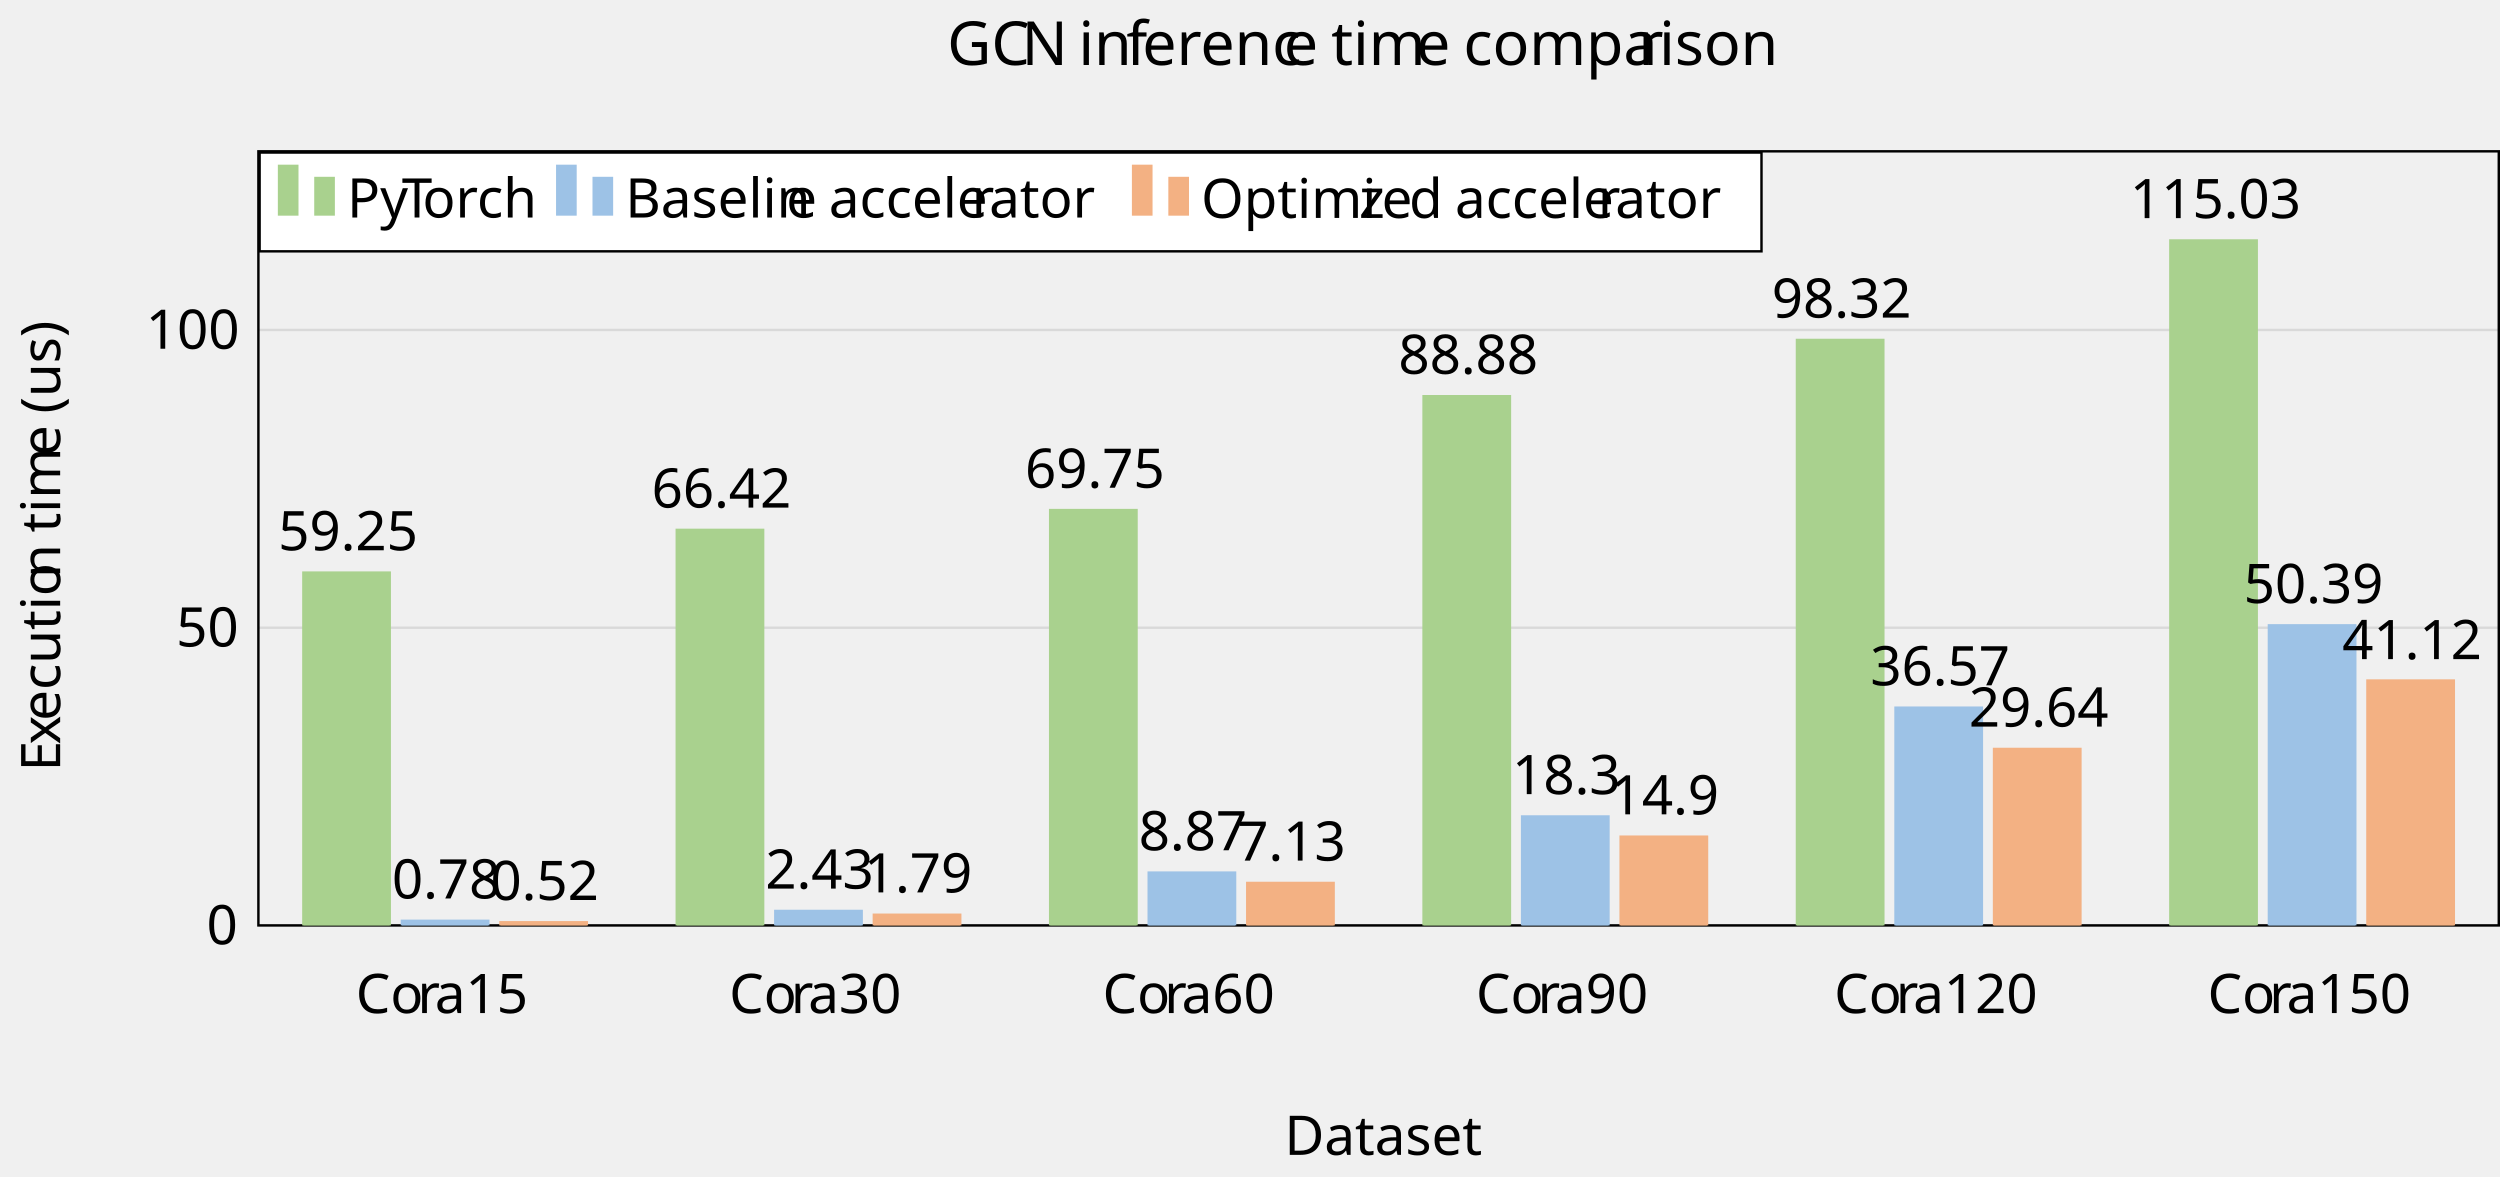
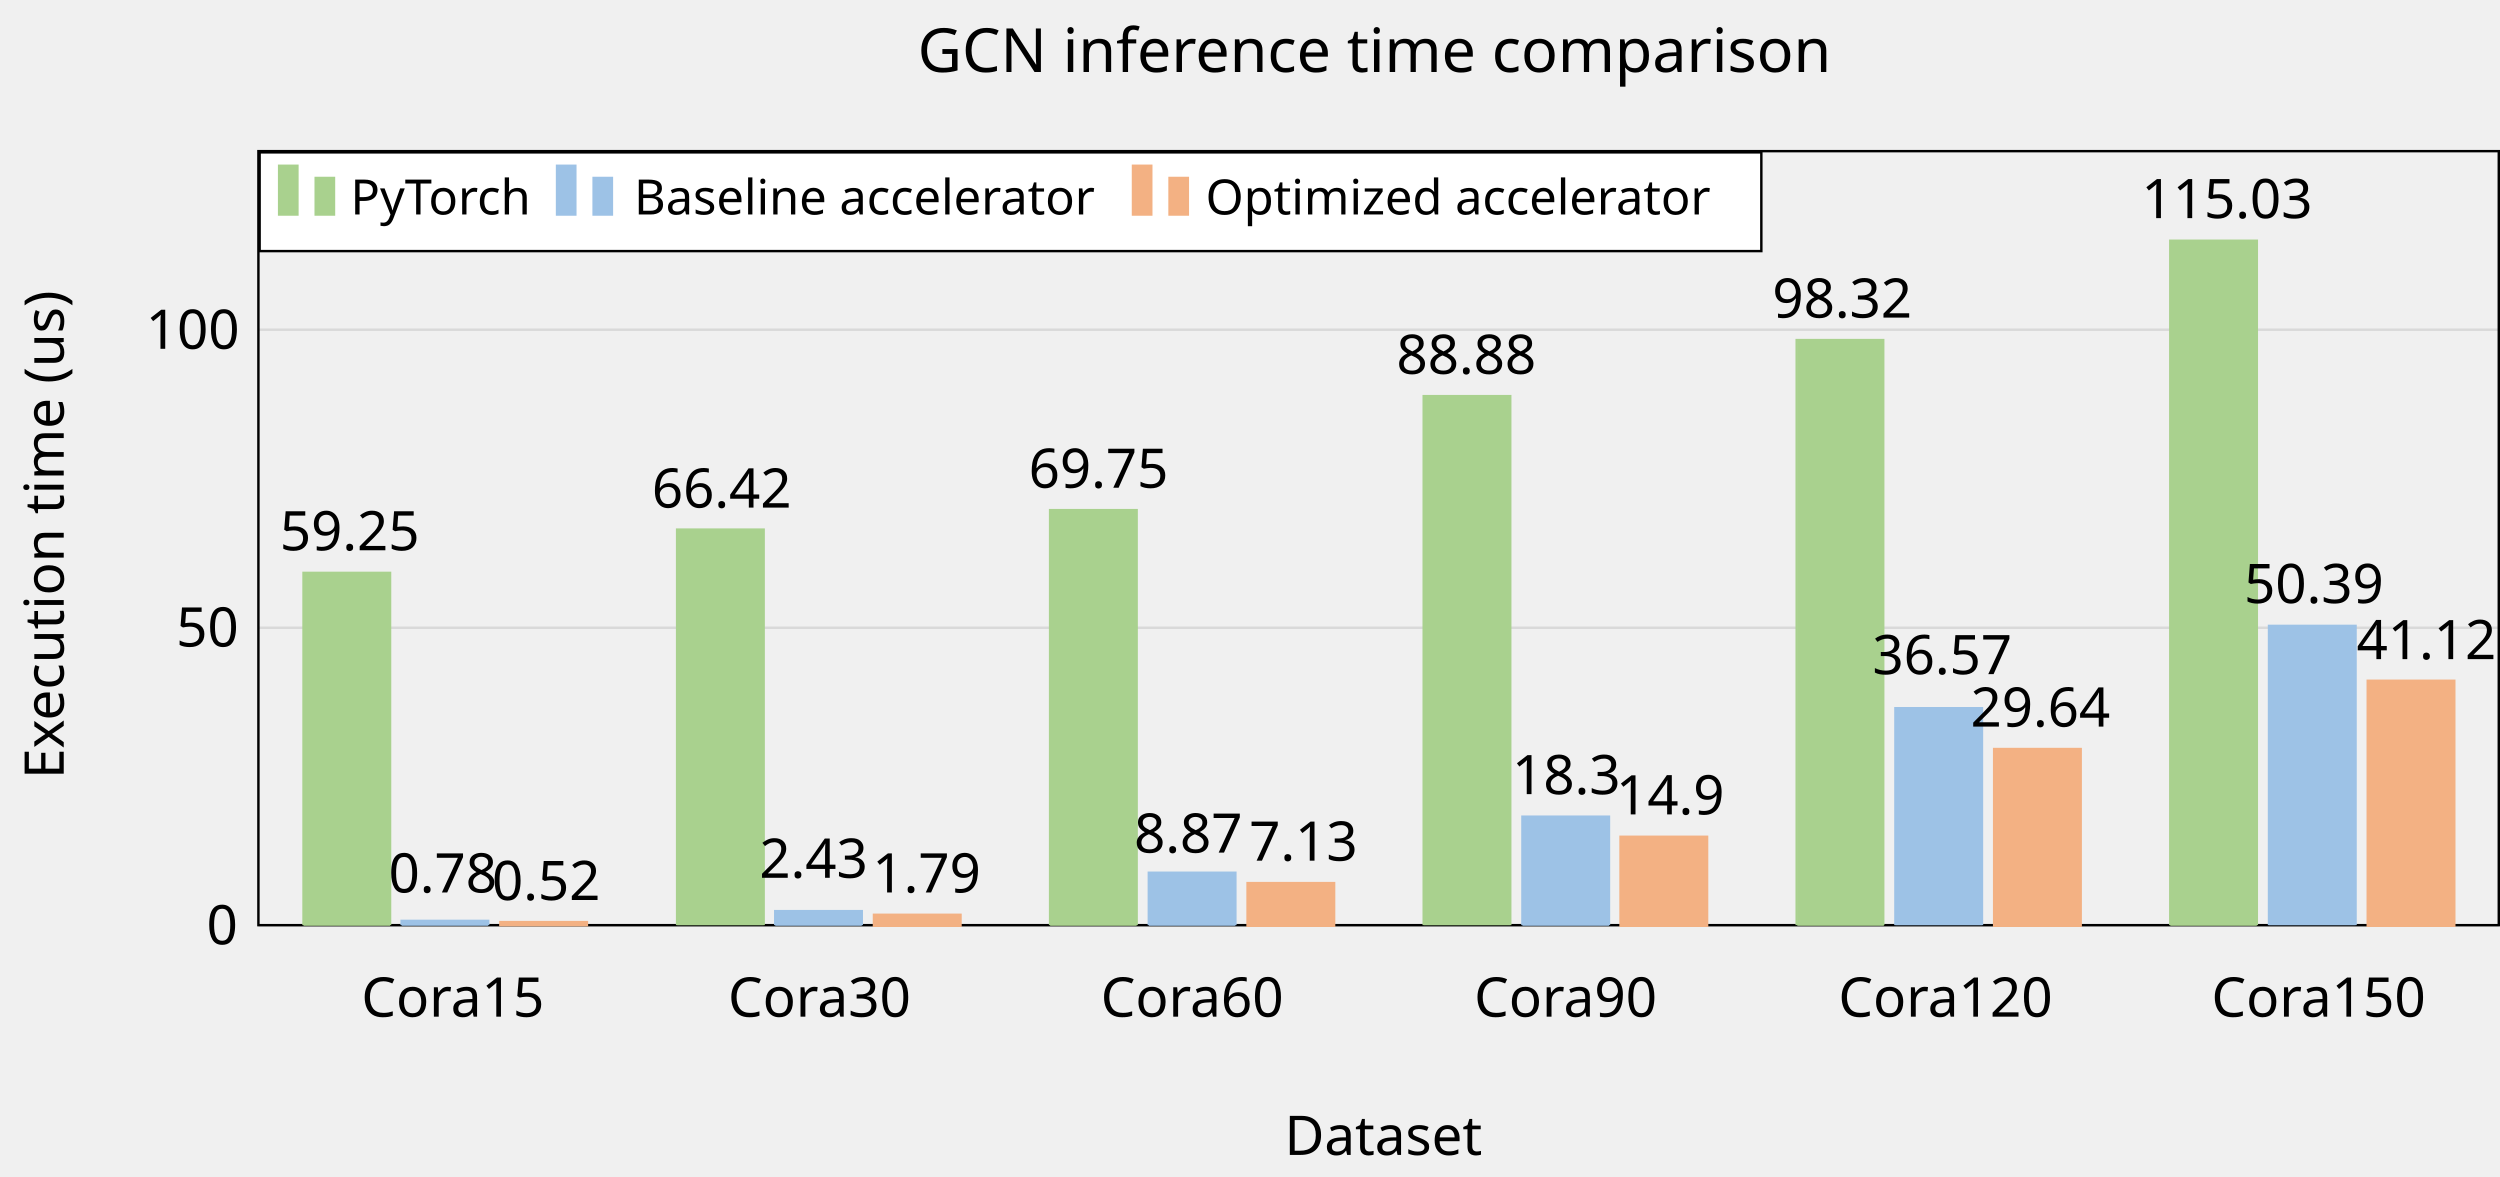
- <svg xmlns="http://www.w3.org/2000/svg" xmlns:xlink="http://www.w3.org/1999/xlink" version="1.1" id="Livello_1" x="0px" y="0px" viewBox="0 0 410.22 192.97" style="enable-background:new 0 0 410.22 192.97;" xml:space="preserve">
+ <svg xmlns="http://www.w3.org/2000/svg" xmlns:xlink="http://www.w3.org/1999/xlink" version="1.1" id="Livello_1" x="0px" y="0px" viewBox="0 0 410.2 193" style="enable-background:new 0 0 410.2 193;" xml:space="preserve">
  <style type="text/css">
	.st0{fill:none;stroke:#D9D9D9;stroke-width:0.399;stroke-miterlimit:10;}
	.st1{fill:none;stroke:#000000;stroke-width:0.399;stroke-miterlimit:10;}
- 	.st2{font-family:'NimbusSanL-Regu';}
+ 	.st2{font-family:'Sohne-Buch';}
	.st3{font-size:8.966px;}
- 	.st4{clip-path:url(#SVGID_2_);fill:#A9D18E;}
- 	.st5{clip-path:url(#SVGID_2_);fill:none;stroke:#A9D18E;stroke-width:0.399;stroke-miterlimit:10;}
- 	.st6{clip-path:url(#SVGID_2_);fill:#9DC2E6;}
- 	.st7{clip-path:url(#SVGID_2_);fill:none;stroke:#9DC2E6;stroke-width:0.399;stroke-miterlimit:10;}
- 	.st8{clip-path:url(#SVGID_2_);fill:#F3B183;}
- 	.st9{clip-path:url(#SVGID_2_);fill:none;stroke:#F3B183;stroke-width:0.399;stroke-miterlimit:10;}
- 	.st10{letter-spacing:2;}
- 	.st11{font-size:9.963px;}
- 	.st12{fill:#FFFFFF;}
- 	.st13{fill:#A9D18E;}
- 	.st14{fill:none;stroke:#A9D18E;stroke-width:0.399;stroke-miterlimit:10;}
- 	.st15{letter-spacing:-1;}
- 	.st16{fill:#9DC2E6;}
- 	.st17{fill:none;stroke:#9DC2E6;stroke-width:0.399;stroke-miterlimit:10;}
- 	.st18{fill:#F3B183;}
- 	.st19{fill:none;stroke:#F3B183;stroke-width:0.399;stroke-miterlimit:10;}
+ 	.st4{fill:none;}
+ 	.st5{fill:#A9D18E;}
+ 	.st6{clip-path:url(#SVGID_2_);fill:none;stroke:#A9D18E;stroke-width:0.399;stroke-miterlimit:10;}
+ 	.st7{fill:#9DC2E6;}
+ 	.st8{clip-path:url(#SVGID_4_);fill:none;stroke:#9DC2E6;stroke-width:0.399;stroke-miterlimit:10;}
+ 	.st9{fill:#F3B183;}
+ 	.st10{fill:none;stroke:#F3B183;stroke-width:0.399;stroke-miterlimit:10;}
+ 	.st11{fill:#FFFFFF;}
+ 	.st12{fill:none;stroke:#A9D18E;stroke-width:0.399;stroke-miterlimit:10;}
+ 	.st13{fill:none;stroke:#9DC2E6;stroke-width:0.399;stroke-miterlimit:10;}
+ 	.st14{font-size:10px;}
+ 	.st15{font-size:9px;}
+ 	.st16{font-size:8px;}
</style>
-   <path class="st0" d="M42.4,54.14h367.62 M42.4,103h367.62 M42.4,151.85h367.62" />
-   <rect x="42.4" y="24.83" class="st1" width="367.62" height="127.02" />
-   <text transform="matrix(1 0 0 1 58.3809 166.2316)">
-     <tspan x="0" y="0" class="st2 st3">Co</tspan>
-     <tspan x="10.12" y="0" class="st2 st3">r</tspan>
-     <tspan x="12.97" y="0" class="st2 st3">a15</tspan>
-   </text>
-   <text transform="matrix(1 0 0 1 119.6499 166.2316)">
-     <tspan x="0" y="0" class="st2 st3">Co</tspan>
-     <tspan x="10.12" y="0" class="st2 st3">r</tspan>
-     <tspan x="12.97" y="0" class="st2 st3">a30</tspan>
-   </text>
-   <text transform="matrix(1 0 0 1 180.9189 166.2316)">
-     <tspan x="0" y="0" class="st2 st3">Co</tspan>
-     <tspan x="10.12" y="0" class="st2 st3">r</tspan>
-     <tspan x="12.97" y="0" class="st2 st3">a60</tspan>
-   </text>
-   <text transform="matrix(1 0 0 1 242.1885 166.2316)">
-     <tspan x="0" y="0" class="st2 st3">Co</tspan>
-     <tspan x="10.12" y="0" class="st2 st3">r</tspan>
-     <tspan x="12.97" y="0" class="st2 st3">a90</tspan>
-   </text>
-   <text transform="matrix(1 0 0 1 300.9648 166.2316)">
-     <tspan x="0" y="0" class="st2 st3">Co</tspan>
-     <tspan x="10.12" y="0" class="st2 st3">r</tspan>
-     <tspan x="12.97" y="0" class="st2 st3">a120</tspan>
-   </text>
-   <text transform="matrix(1 0 0 1 362.2344 166.2316)">
-     <tspan x="0" y="0" class="st2 st3">Co</tspan>
-     <tspan x="10.12" y="0" class="st2 st3">r</tspan>
-     <tspan x="12.97" y="0" class="st2 st3">a150</tspan>
-   </text>
+   <path class="st0" d="M42.4,54.1H410 M42.4,103H410 M42.4,151.9H410" />
+   <rect x="42.4" y="24.8" class="st1" width="367.6" height="127" />
  <text transform="matrix(1 0 0 1 33.894 154.9367)" class="st2 st3">0</text>
  <text transform="matrix(1 0 0 1 28.9092 106.0822)" class="st2 st3">50</text>
  <text transform="matrix(1 0 0 1 23.9238 57.2282)" class="st2 st3">100</text>
+   <rect x="42.4" y="24.8" class="st4" width="367.6" height="127" />
+   <rect x="356.1" y="39.5" class="st5" width="14.2" height="112.4" />
+   <rect x="294.9" y="55.8" class="st5" width="14.2" height="96.1" />
+   <rect x="233.6" y="65" class="st5" width="14.2" height="86.8" />
+   <rect x="172.3" y="83.7" class="st5" width="14.2" height="68.2" />
+   <rect x="111.1" y="86.9" class="st5" width="14.2" height="64.9" />
+   <rect x="49.8" y="94" class="st5" width="14.2" height="57.9" />
  <g>
    <defs>
-       <rect id="SVGID_1_" x="42.4" y="24.83" width="367.62" height="127.02" />
+       <rect id="SVGID_1_" x="42.4" y="24.8" width="367.6" height="127" />
    </defs>
    <clipPath id="SVGID_2_">
      <use xlink:href="#SVGID_1_" style="overflow:visible;" />
    </clipPath>
-     <path class="st4" d="M356.13,151.85h14.17V39.46h-14.17V151.85z M294.86,151.85h14.17V55.78h-14.17V151.85z M233.59,151.85h14.17   V65.01h-14.17V151.85z M172.32,151.85h14.17V83.7h-14.17V151.85z M111.05,151.85h14.17v-64.9h-14.17V151.85z M49.78,151.85h14.17   V93.96H49.78V151.85z" />
-     <path class="st5" d="M356.13,151.85h14.17V39.46h-14.17V151.85z M294.86,151.85h14.17V55.78h-14.17V151.85z M233.59,151.85h14.17   V65.01h-14.17V151.85z M172.32,151.85h14.17V83.7h-14.17V151.85z M111.05,151.85h14.17v-64.9h-14.17V151.85z M49.78,151.85h14.17   V93.96H49.78V151.85z" />
-     <path class="st6" d="M372.3,151.85h14.17v-49.24H372.3V151.85z M311.03,151.85h14.17v-35.73h-14.17V151.85z M249.76,151.85h14.17   v-17.88h-14.17V151.85z M188.49,151.85h14.17v-8.67h-14.17V151.85z M127.22,151.85h14.17v-2.37h-14.17V151.85z M65.95,151.85h14.17   v-0.76H65.95V151.85z" />
-     <path class="st7" d="M372.3,151.85h14.17v-49.24H372.3V151.85z M311.03,151.85h14.17v-35.73h-14.17V151.85z M249.76,151.85h14.17   v-17.88h-14.17V151.85z M188.49,151.85h14.17v-8.67h-14.17V151.85z M127.22,151.85h14.17v-2.37h-14.17V151.85z M65.95,151.85h14.17   v-0.76H65.95V151.85z" />
-     <path class="st8" d="M388.47,151.85h14.17v-40.18h-14.17V151.85z M327.2,151.85h14.17v-28.96H327.2V151.85z M265.93,151.85h14.17   v-14.56h-14.17V151.85z M204.66,151.85h14.17v-6.97h-14.17V151.85z M143.39,151.85h14.17v-1.75h-14.17V151.85z M82.12,151.85h14.17   v-0.51H82.12V151.85z" />
-     <path class="st9" d="M388.47,151.85h14.17v-40.18h-14.17V151.85z M327.2,151.85h14.17v-28.96H327.2V151.85z M265.93,151.85h14.17   v-14.56h-14.17V151.85z M204.66,151.85h14.17v-6.97h-14.17V151.85z M143.39,151.85h14.17v-1.75h-14.17V151.85z M82.12,151.85h14.17   v-0.51H82.12V151.85z" />
+     <path class="st6" d="M356.1,151.9h14.2V39.5h-14.2V151.9z M294.9,151.9H309V55.8h-14.2V151.9z M233.6,151.9h14.2V65h-14.2V151.9z    M172.3,151.9h14.2V83.7h-14.2V151.9z M111.1,151.9h14.2V86.9h-14.2V151.9z M49.8,151.9h14.2V94H49.8V151.9z" />
  </g>
-   <text transform="matrix(1 0 0 1 45.6528 90.2922)" class="st2 st3">59.25</text>
-   <text transform="matrix(1 0 0 1 106.9229 83.2868)" class="st2 st3">66.42</text>
-   <text transform="matrix(1 0 0 1 168.1919 80.0329)" class="st2 st3">69.75</text>
-   <text transform="matrix(1 0 0 1 229.4609 61.341)" class="st2 st3">88.88</text>
-   <text transform="matrix(1 0 0 1 290.7305 52.1169)" class="st2 st3">98.32</text>
-   <text transform="matrix(1 0 0 1 349.5069 35.7902)" class="st2 st3">115.03</text>
-   <text transform="matrix(1 0 0 1 64.312 147.423)" class="st2 st3">0.78</text>
-   <text transform="matrix(1 0 0 1 125.5811 145.8107)" class="st2 st3">2.43</text>
-   <text transform="matrix(1 0 0 1 186.8501 139.5178)" class="st2 st3">8.87</text>
-   <text transform="matrix(1 0 0 1 248.1201 130.3039)" class="st2 st3">18.3</text>
-   <text transform="matrix(1 0 0 1 306.8965 112.4533)" class="st2 st3">36.57</text>
-   <text transform="matrix(1 0 0 1 368.165 98.9494)" class="st2 st3">50.39</text>
-   <text transform="matrix(1 0 0 1 80.478 147.6769)" class="st2 st3">0.52</text>
-   <text transform="matrix(1 0 0 1 141.7471 146.4357)" class="st2 st3">1.79</text>
-   <text transform="matrix(1 0 0 1 203.0161 141.218)" class="st2 st3">7.13</text>
-   <text transform="matrix(1 0 0 1 264.2852 133.6262)" class="st2 st3">14.9</text>
-   <text transform="matrix(1 0 0 1 323.0625 119.2238)" class="st2 st3">29.64</text>
-   <text transform="matrix(1 0 0 1 384.3311 108.1554)" class="st2 st3">41.12</text>
+   <rect x="42.4" y="24.8" class="st4" width="367.6" height="127" />
+   <rect x="372.3" y="102.6" class="st7" width="14.2" height="49.2" />
+   <rect x="311" y="116.1" class="st7" width="14.2" height="35.7" />
+   <rect x="249.8" y="134" class="st7" width="14.2" height="17.9" />
+   <rect x="188.5" y="143.2" class="st7" width="14.2" height="8.7" />
+   <rect x="127.2" y="149.5" class="st7" width="14.2" height="2.4" />
+   <rect x="65.9" y="151.1" class="st7" width="14.2" height="0.8" />
+   <g>
+     <defs>
+       <rect id="SVGID_3_" x="42.4" y="24.8" width="367.6" height="127" />
+     </defs>
+     <clipPath id="SVGID_4_">
+       <use xlink:href="#SVGID_3_" style="overflow:visible;" />
+     </clipPath>
+     <path class="st8" d="M372.3,151.9h14.2v-49.2h-14.2V151.9z M311,151.9h14.2v-35.7H311V151.9z M249.8,151.9h14.2V134h-14.2V151.9z    M188.5,151.9h14.2v-8.7h-14.2V151.9z M127.2,151.9h14.2v-2.4h-14.2V151.9z M65.9,151.9h14.2v-0.8H65.9V151.9z" />
+   </g>
+   <rect x="42.4" y="24.8" class="st4" width="367.6" height="127" />
+   <rect x="388.5" y="111.7" class="st9" width="14.2" height="40.2" />
+   <rect x="327.2" y="122.9" class="st9" width="14.2" height="29" />
+   <rect x="265.9" y="137.3" class="st9" width="14.2" height="14.6" />
+   <rect x="204.7" y="144.9" class="st9" width="14.2" height="7" />
+   <rect x="143.4" y="150.1" class="st9" width="14.2" height="1.8" />
+   <rect x="82.1" y="151.3" class="st9" width="14.2" height="0.5" />
+   <rect x="42.4" y="24.8" class="st4" width="367.6" height="127" />
+   <rect x="388.5" y="111.7" class="st10" width="14.2" height="40.2" />
+   <rect x="327.2" y="122.9" class="st10" width="14.2" height="29" />
+   <rect x="265.9" y="137.3" class="st10" width="14.2" height="14.6" />
+   <rect x="204.7" y="144.9" class="st10" width="14.2" height="7" />
+   <rect x="143.4" y="150.1" class="st10" width="14.2" height="1.8" />
+   <rect x="82.1" y="151.3" class="st10" width="14.2" height="0.5" />
+   <text transform="matrix(1 0 0 1 45.9172 90.2922)" class="st2 st3">59.25</text>
+   <text transform="matrix(1 0 0 1 106.9585 83.2868)" class="st2 st3">66.42</text>
+   <text transform="matrix(1 0 0 1 168.7844 80.0329)" class="st2 st3">69.75</text>
+   <text transform="matrix(1 0 0 1 229.131 61.341)" class="st2 st3">88.88</text>
+   <text transform="matrix(1 0 0 1 290.8132 52.1169)" class="st2 st3">98.32</text>
+   <text transform="matrix(1 0 0 1 351.3793 35.7902)" class="st2 st3">115.03</text>
+   <text transform="matrix(1 0 0 1 63.7547 146.436)" class="st2 st3">0.78</text>
+   <text transform="matrix(1 0 0 1 124.5944 144.0261)" class="st2 st3">2.43</text>
+   <text transform="matrix(1 0 0 1 186.0794 139.8998)" class="st2 st3">8.87</text>
+   <text transform="matrix(1 0 0 1 248.1023 130.3039)" class="st2 st3">18.3</text>
+   <text transform="matrix(1 0 0 1 307.2254 110.6164)" class="st2 st3">36.57</text>
+   <text transform="matrix(1 0 0 1 368.2087 98.9494)" class="st2 st3">50.39</text>
+   <text transform="matrix(1 0 0 1 80.7274 147.6769)" class="st2 st3">0.52</text>
+   <text transform="matrix(1 0 0 1 143.1496 146.4357)" class="st2 st3">1.79</text>
+   <text transform="matrix(1 0 0 1 204.9664 141.218)" class="st2 st3">7.13</text>
+   <text transform="matrix(1 0 0 1 265.1649 133.6262)" class="st2 st3">14.9</text>
+   <text transform="matrix(1 0 0 1 323.3241 119.2238)" class="st2 st3">29.64</text>
+   <text transform="matrix(1 0 0 1 386.6693 108.1554)" class="st2 st3">41.12</text>
  <text transform="matrix(1 0 0 1 210.7598 189.4982)" class="st2 st3">Dataset</text>
-   <text transform="matrix(-1.224647e-16 -1 1 -1.224647e-16 9.8704 126.5734)">
-     <tspan x="0" y="0" class="st2 st3">E</tspan>
-     <tspan x="4.41" y="0" class="st2 st3">x</tspan>
-     <tspan x="8.3" y="0" class="st2 st3">ecutio</tspan>
-     <tspan x="31.74" y="0" class="st2 st3 st10">n</tspan>
-     <tspan x="39.2" y="0" class="st2 st3">tim</tspan>
-     <tspan x="51.74" y="0" class="st2 st3 st10">e</tspan>
-     <tspan x="58.73" y="0" class="st2 st3">(us)</tspan>
-   </text>
-   <text transform="matrix(1 0 0 1 155.4199 10.6628)">
-     <tspan x="0" y="0" class="st2 st11">GC</tspan>
-     <tspan x="12.21" y="0" class="st2 st11 st10">N</tspan>
-     <tspan x="21.54" y="0" class="st2 st11">in</tspan>
-     <tspan x="29.4" y="0" class="st2 st11">f</tspan>
-     <tspan x="32.02" y="0" class="st2 st11">erenc</tspan>
-     <tspan x="55.25" y="0" class="st2 st11 st10">e</tspan>
-     <tspan x="63.01" y="0" class="st2 st11">tim</tspan>
-     <tspan x="76.95" y="0" class="st2 st11 st10">e</tspan>
-     <tspan x="84.71" y="0" class="st2 st11">compa</tspan>
-     <tspan x="113.42" y="0" class="st2 st11">r</tspan>
-     <tspan x="116.83" y="0" class="st2 st11">ison</tspan>
-   </text>
-   <rect x="42.6" y="25.03" class="st12" width="246.44" height="16.21" />
-   <rect x="42.6" y="25.03" class="st1" width="246.44" height="16.21" />
-   <path class="st13" d="M51.76,35.19h2.99v-5.98h-2.99V35.19z M45.79,35.19h2.99v-7.97h-2.99V35.19z" />
-   <path class="st14" d="M51.76,35.19h2.99v-5.98h-2.99V35.19z M45.79,35.19h2.99v-7.97h-2.99V35.19z" />
-   <text transform="matrix(1 0 0 1 56.9448 35.6911)">
-     <tspan x="0" y="0" class="st2 st3">Py</tspan>
-     <tspan x="8.99" y="0" class="st2 st3 st15">T</tspan>
-     <tspan x="12.37" y="0" class="st2 st3">orch</tspan>
-   </text>
-   <path class="st16" d="M97.42,35.19h2.99v-5.98h-2.99V35.19z M91.44,35.19h2.99v-7.97h-2.99V35.19z" />
-   <path class="st17" d="M97.42,35.19h2.99v-5.98h-2.99V35.19z M91.44,35.19h2.99v-7.97h-2.99V35.19z" />
-   <text transform="matrix(1 0 0 1 102.6001 35.6911)">
-     <tspan x="0" y="0" class="st2 st3">Baselin</tspan>
-     <tspan x="26.41" y="0" class="st2 st3 st10">e</tspan>
-     <tspan x="33.4" y="0" class="st2 st3">accele</tspan>
-     <tspan x="56.85" y="0" class="st2 st3">r</tspan>
-     <tspan x="59.71" y="0" class="st2 st3">ator</tspan>
-   </text>
-   <path class="st18" d="M191.91,35.19h2.99v-5.98h-2.99V35.19z M185.93,35.19h2.99v-7.97h-2.99V35.19z" />
-   <path class="st19" d="M191.91,35.19h2.99v-5.98h-2.99V35.19z M185.93,35.19h2.99v-7.97h-2.99V35.19z" />
-   <text transform="matrix(1 0 0 1 197.086 35.7561)">
-     <tspan x="0" y="0" class="st2 st3">Optimi</tspan>
-     <tspan x="25.92" y="0" class="st2 st3">z</tspan>
-     <tspan x="29.62" y="0" class="st2 st3">e</tspan>
-     <tspan x="34.12" y="0" class="st2 st3 st10">d</tspan>
-     <tspan x="41.66" y="0" class="st2 st3">accele</tspan>
-     <tspan x="65.11" y="0" class="st2 st3">r</tspan>
-     <tspan x="67.96" y="0" class="st2 st3">ator</tspan>
-   </text>
+   <rect x="42.6" y="25" class="st11" width="246.4" height="16.2" />
+   <rect x="42.6" y="25" class="st1" width="246.4" height="16.2" />
+   <path class="st5" d="M51.8,35.2h3v-6h-3V35.2z M45.8,35.2h3v-8h-3V35.2z" />
+   <path class="st12" d="M51.8,35.2h3v-6h-3V35.2z M45.8,35.2h3v-8h-3V35.2z" />
+   <path class="st7" d="M97.4,35.2h3v-6h-3V35.2z M91.4,35.2h3v-8h-3V35.2z" />
+   <path class="st13" d="M97.4,35.2h3v-6h-3V35.2z M91.4,35.2h3v-8h-3V35.2z" />
+   <path class="st9" d="M191.9,35.2h3v-6h-3V35.2z M185.9,35.2h3v-8h-3V35.2z" />
+   <path class="st10" d="M191.9,35.2h3v-6h-3V35.2z M185.9,35.2h3v-8h-3V35.2z" />
+   <text transform="matrix(1 0 0 1 150.5642 11.8136)" class="st2 st14">GCN inference time comparison</text>
+   <text transform="matrix(6.123234e-17 -1 1 6.123234e-17 10.4578 127.8136)" class="st2 st15">Execution time (us)</text>
+   <text transform="matrix(1 0 0 1 57.4989 35.19)" class="st2 st16">PyTorch</text>
+   <text transform="matrix(1 0 0 1 104.0307 35.1901)" class="st2 st16">Baseline accelerator</text>
+   <text transform="matrix(1 0 0 1 197.8125 35.1902)" class="st2 st16">Optimized accelerator</text>
+   <text transform="matrix(1 0 0 1 59.292 166.8193)" class="st2 st15">Cora15</text>
+   <text transform="matrix(1 0 0 1 119.4508 166.8193)" class="st2 st15">Cora30</text>
+   <text transform="matrix(1 0 0 1 180.6083 166.8193)" class="st2 st15">Cora60</text>
+   <text transform="matrix(1 0 0 1 241.8781 166.8193)" class="st2 st15">Cora90</text>
+   <text transform="matrix(1 0 0 1 301.6406 166.8193)" class="st2 st15">Cora120</text>
+   <text transform="matrix(1 0 0 1 362.8566 166.8193)" class="st2 st15">Cora150</text>
</svg>
